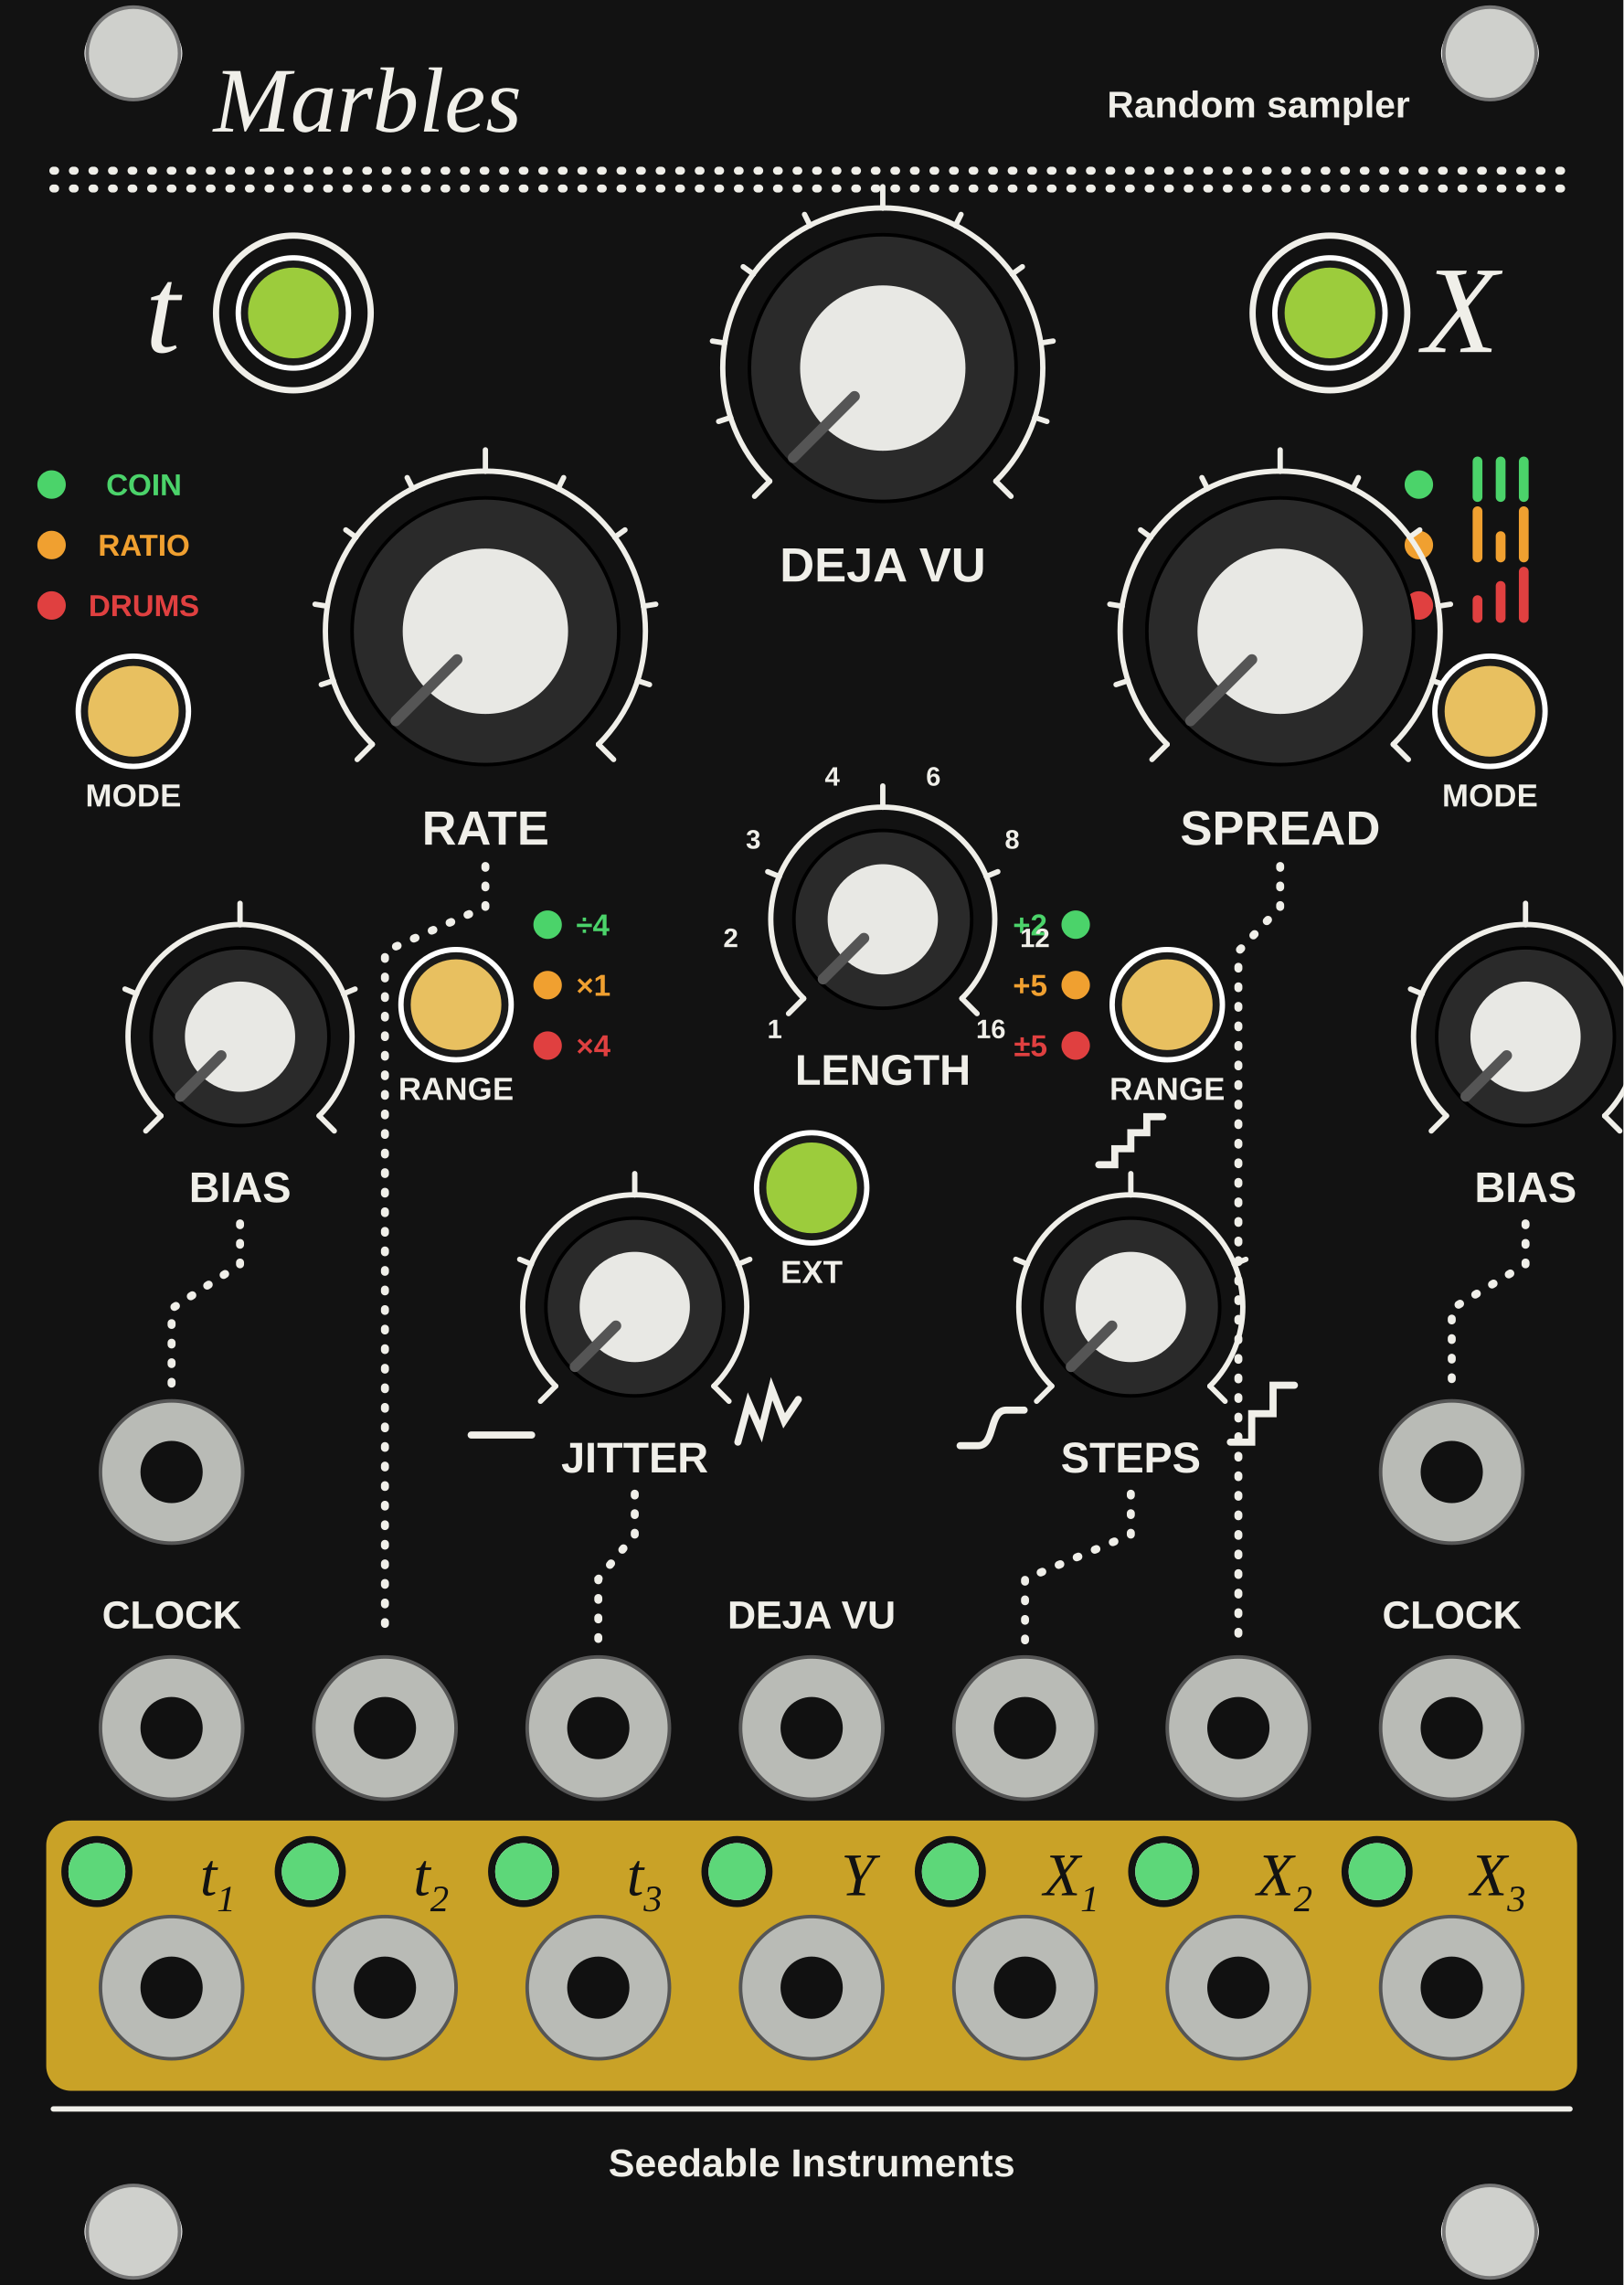
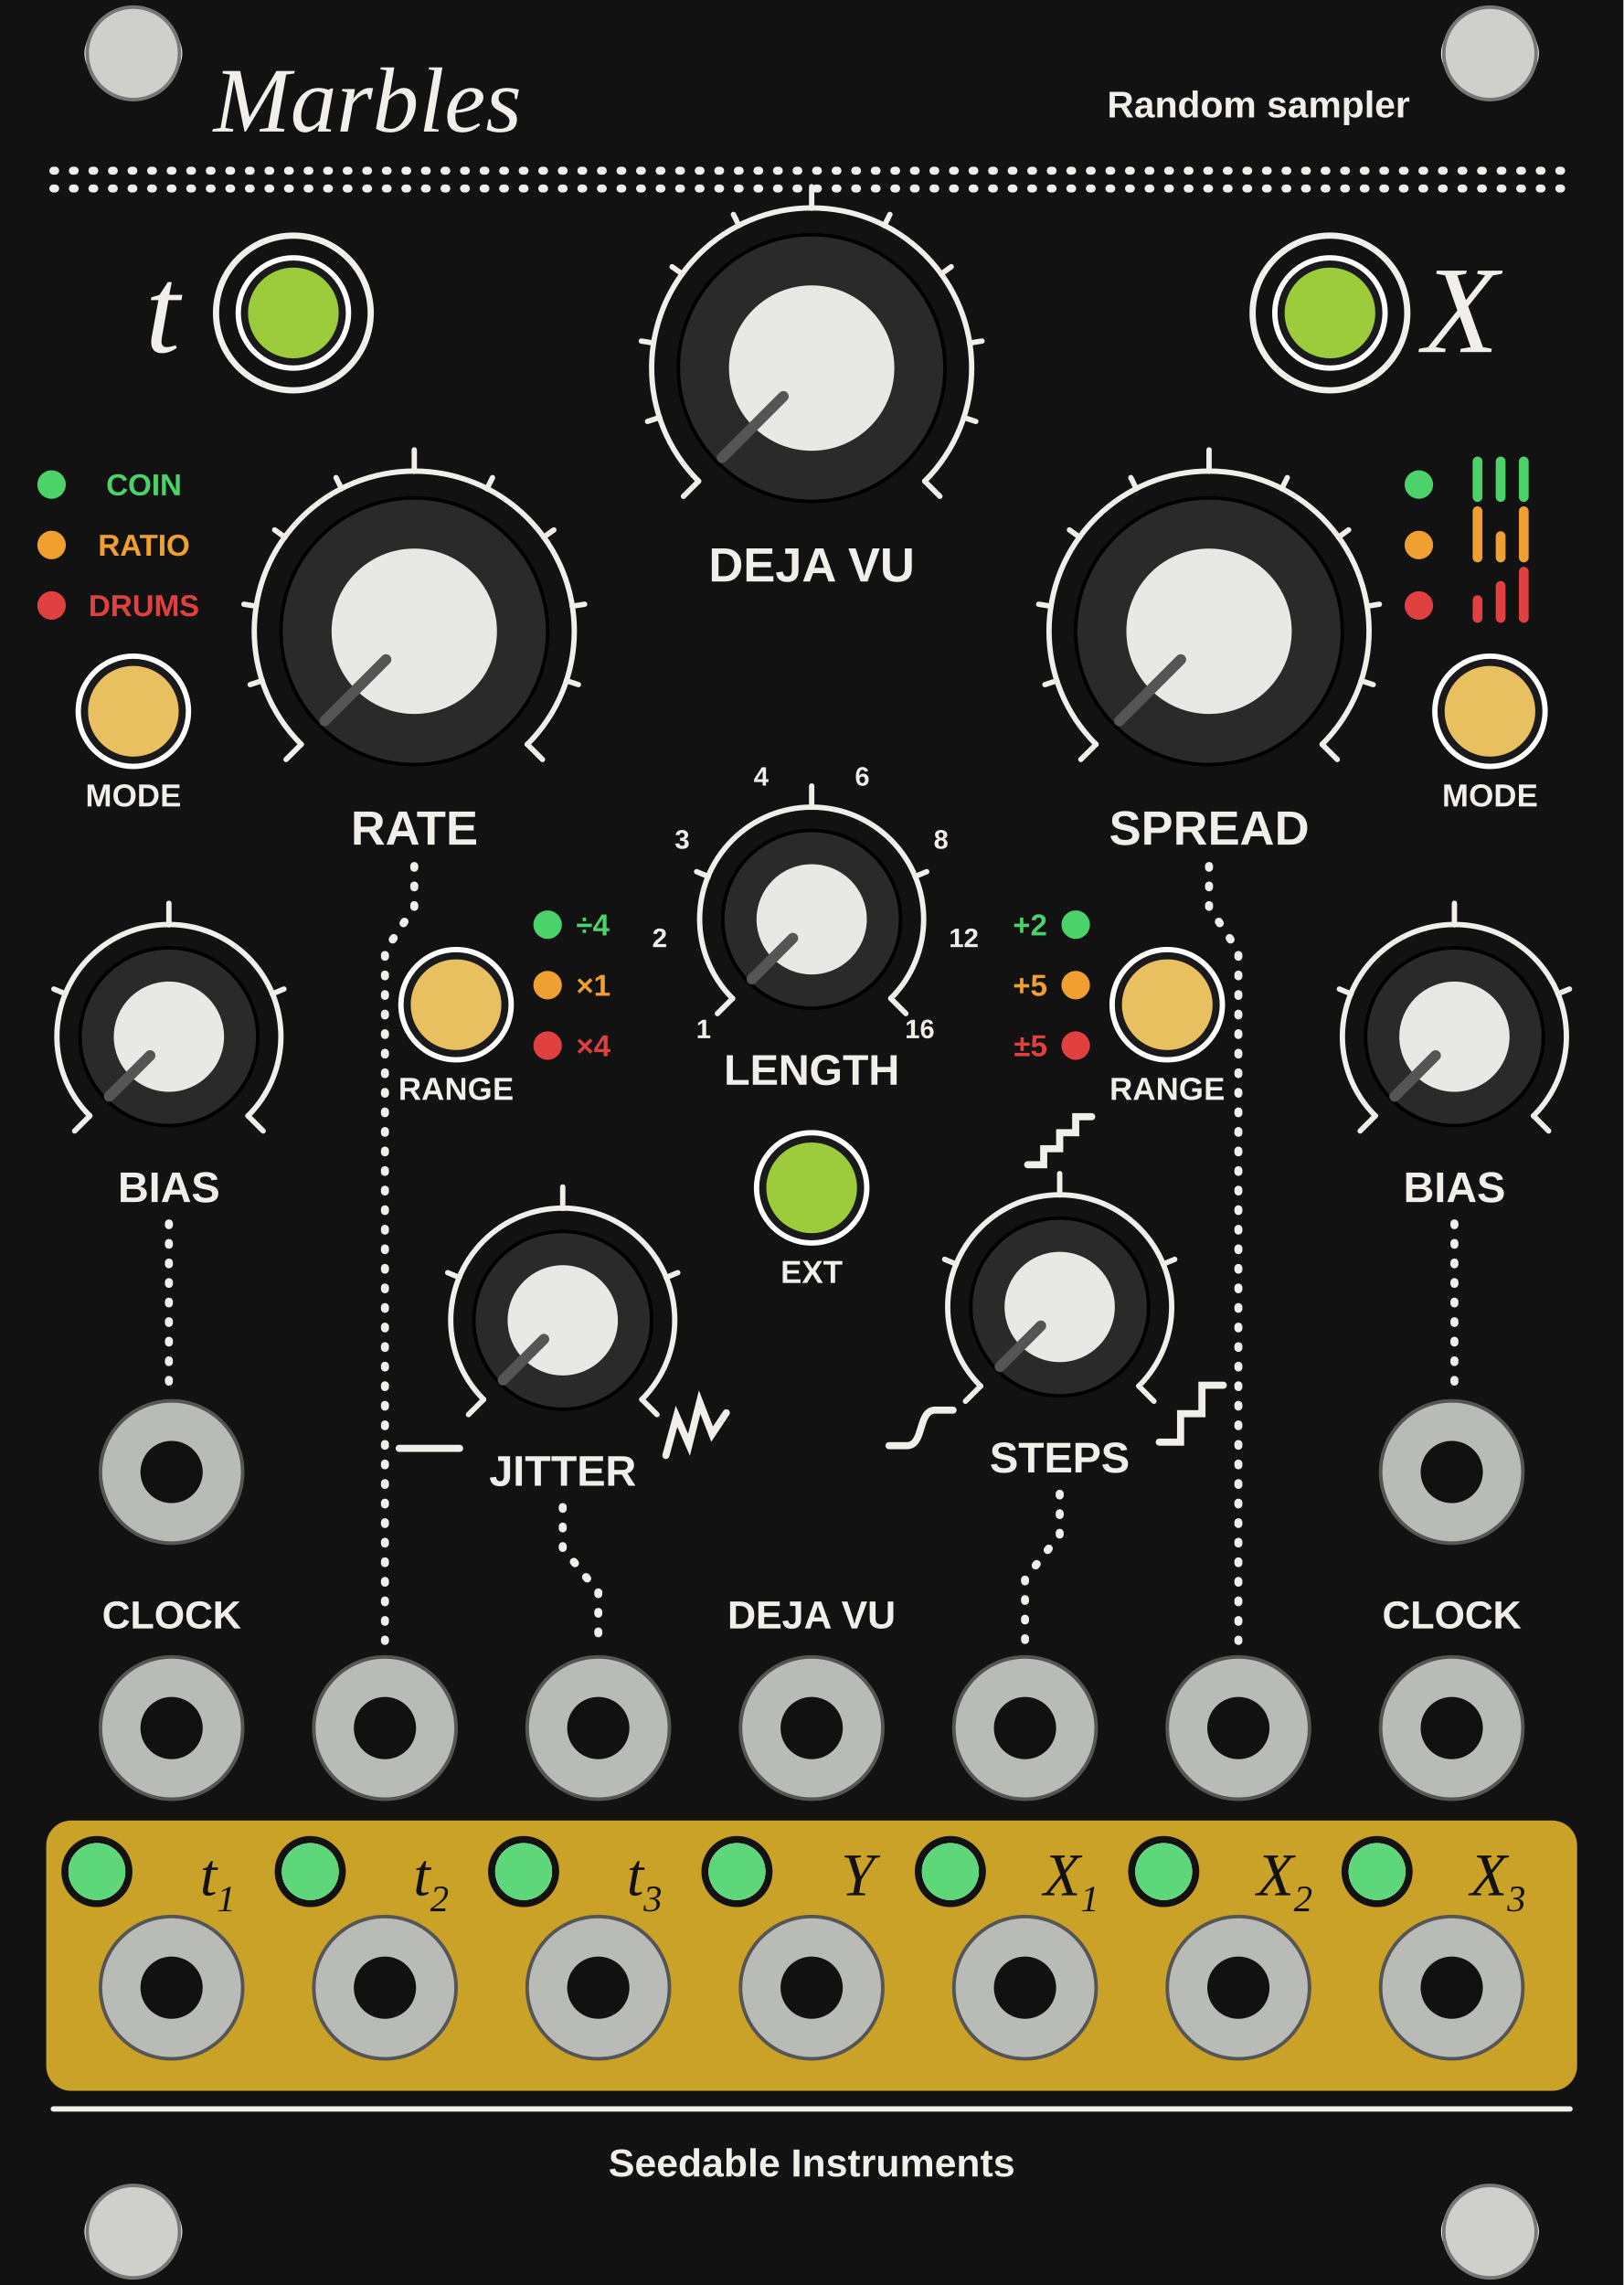
<svg xmlns="http://www.w3.org/2000/svg" width="91.3mm" height="128.5mm" viewBox="0 0 91.3 128.5">
  <style>text{font-family:Arial, Helvetica, sans-serif;font-weight:bold;fill:#f0efe9} .serif{font-family:Georgia, Times New Roman, serif;font-style:italic;font-weight:normal} .silk{stroke:#f0efe9;fill:none;stroke-linecap:round} .dots{stroke-dasharray:0.1 1.0;stroke-width:0.45} .copper{fill:#c9a227} .cu-text{fill:#121212} .hole{fill:#ffffff;stroke:none}</style>
  <rect x="0" y="0" width="91.3" height="128.5" fill="#121212" />
  <g id="silk">
    <text x="12.00" y="7.40" font-size="5.2" text-anchor="start" class="serif">Marbles</text>
    <text x="79.30" y="6.60" font-size="2.1" text-anchor="end">Random sampler</text>
    <line x1="3" y1="9.6" x2="88.3" y2="9.6" class="silk dots" />
    <line x1="3" y1="10.6" x2="88.3" y2="10.6" class="silk dots" />
    <text x="45.65" y="122.40" font-size="2.2" text-anchor="middle">Seedable Instruments</text>
    <line x1="3" y1="118.6" x2="88.3" y2="118.6" class="silk" stroke-width="0.3" />
    <text x="9.15" y="19.80" font-size="7.0" text-anchor="middle" class="serif">t</text>
    <text x="82.15" y="19.80" font-size="7.0" text-anchor="middle" class="serif">X</text>
    <circle cx="16.50" cy="17.60" r="4.35" class="silk" stroke-width="0.35" />
    <circle cx="74.80" cy="17.60" r="4.35" class="silk" stroke-width="0.35" />
    <circle cx="2.90" cy="27.25" r="0.8" fill="#4bd36a" />
    <text x="8.10" y="27.85" font-size="1.7" text-anchor="middle" style="fill:#4bd36a">COIN</text>
    <circle cx="2.90" cy="30.65" r="0.8" fill="#f0a030" />
    <text x="8.10" y="31.25" font-size="1.7" text-anchor="middle" style="fill:#f0a030">RATIO</text>
    <circle cx="2.90" cy="34.05" r="0.8" fill="#e04040" />
    <text x="8.10" y="34.65" font-size="1.7" text-anchor="middle" style="fill:#e04040">DRUMS</text>
    <circle cx="30.80" cy="52.00" r="0.8" fill="#4bd36a" />
    <text x="32.40" y="52.60" font-size="1.7" text-anchor="start" style="fill:#4bd36a">÷4</text>
    <circle cx="30.80" cy="55.40" r="0.8" fill="#f0a030" />
    <text x="32.40" y="56.00" font-size="1.7" text-anchor="start" style="fill:#f0a030">×1</text>
    <circle cx="30.80" cy="58.80" r="0.8" fill="#e04040" />
    <text x="32.40" y="59.40" font-size="1.7" text-anchor="start" style="fill:#e04040">×4</text>
    <circle cx="60.50" cy="52.00" r="0.8" fill="#4bd36a" />
    <text x="58.90" y="52.60" font-size="1.7" text-anchor="end" style="fill:#4bd36a">+2</text>
    <circle cx="60.50" cy="55.40" r="0.8" fill="#f0a030" />
    <text x="58.90" y="56.00" font-size="1.7" text-anchor="end" style="fill:#f0a030">+5</text>
    <circle cx="60.50" cy="58.80" r="0.8" fill="#e04040" />
    <text x="58.90" y="59.40" font-size="1.7" text-anchor="end" style="fill:#e04040">±5</text>
    <circle cx="79.80" cy="27.25" r="0.8" fill="#4bd36a" />
    <line x1="83.10" y1="27.95" x2="83.10" y2="25.95" stroke="#4bd36a" stroke-width="0.55" stroke-linecap="round" />
    <line x1="84.40" y1="27.95" x2="84.40" y2="25.95" stroke="#4bd36a" stroke-width="0.55" stroke-linecap="round" />
    <line x1="85.70" y1="27.95" x2="85.70" y2="25.95" stroke="#4bd36a" stroke-width="0.55" stroke-linecap="round" />
    <circle cx="79.80" cy="30.65" r="0.8" fill="#f0a030" />
    <line x1="83.10" y1="31.35" x2="83.10" y2="28.75" stroke="#f0a030" stroke-width="0.55" stroke-linecap="round" />
    <line x1="84.40" y1="31.35" x2="84.40" y2="30.15" stroke="#f0a030" stroke-width="0.55" stroke-linecap="round" />
    <line x1="85.70" y1="31.35" x2="85.70" y2="28.75" stroke="#f0a030" stroke-width="0.55" stroke-linecap="round" />
    <circle cx="79.80" cy="34.05" r="0.8" fill="#e04040" />
    <line x1="83.10" y1="34.75" x2="83.10" y2="33.75" stroke="#e04040" stroke-width="0.55" stroke-linecap="round" />
    <line x1="84.40" y1="34.75" x2="84.40" y2="32.95" stroke="#e04040" stroke-width="0.55" stroke-linecap="round" />
    <line x1="85.70" y1="34.75" x2="85.70" y2="32.15" stroke="#e04040" stroke-width="0.55" stroke-linecap="round" />
-     <text x="43.57" y="58.38" font-size="1.5" text-anchor="middle">1</text>
-     <text x="41.10" y="53.26" font-size="1.5" text-anchor="middle">2</text>
-     <text x="42.37" y="47.72" font-size="1.5" text-anchor="middle">3</text>
-     <text x="46.81" y="44.18" font-size="1.5" text-anchor="middle">4</text>
-     <text x="52.49" y="44.18" font-size="1.5" text-anchor="middle">6</text>
-     <text x="56.93" y="47.72" font-size="1.5" text-anchor="middle">8</text>
-     <text x="58.20" y="53.26" font-size="1.5" text-anchor="middle">12</text>
-     <text x="55.73" y="58.38" font-size="1.5" text-anchor="middle">16</text>
-     <path d="M 54.00 81.30 h 1.0 c 1.0 0 0.6 -2.0 1.6 -2.0 h 1.0" class="silk" stroke-width="0.4" />
-     <path d="M 61.80 65.50 h 0.9 v -0.9 h 0.9 v -0.9 h 0.9 v -0.9 h 0.9" class="silk" stroke-width="0.4" />
-     <path d="M 69.20 81.10 h 1.2 v -1.6 h 1.2 v -1.6 h 1.2" class="silk" stroke-width="0.4" />
-     <path d="M 26.50 80.70 h 3.4" class="silk" stroke-width="0.4" />
-     <path d="M 41.50 81.10 l 0.6 -2.2 l 0.7 1.6 l 0.6 -2.4 l 0.7 1.8 l 0.8 -1.2" class="silk" stroke-width="0.4" />
-     <path d="M 20.94 41.86 A 9.0 9.0 0 1 1 33.66 41.86" class="silk" stroke-width="0.3" />
-     <line x1="20.94" y1="41.86" x2="20.09" y2="42.71" class="silk" stroke-width="0.3" />
-     <line x1="18.74" y1="38.28" x2="18.07" y2="38.50" class="silk" stroke-width="0.3" />
-     <line x1="18.41" y1="34.09" x2="17.72" y2="33.98" class="silk" stroke-width="0.3" />
-     <line x1="20.02" y1="30.21" x2="19.45" y2="29.80" class="silk" stroke-width="0.3" />
-     <line x1="23.21" y1="27.48" x2="22.90" y2="26.86" class="silk" stroke-width="0.3" />
-     <line x1="27.30" y1="26.50" x2="27.30" y2="25.30" class="silk" stroke-width="0.3" />
-     <line x1="31.39" y1="27.48" x2="31.70" y2="26.86" class="silk" stroke-width="0.3" />
-     <line x1="34.58" y1="30.21" x2="35.15" y2="29.80" class="silk" stroke-width="0.3" />
-     <line x1="36.19" y1="34.09" x2="36.88" y2="33.98" class="silk" stroke-width="0.3" />
-     <line x1="35.86" y1="38.28" x2="36.53" y2="38.50" class="silk" stroke-width="0.3" />
-     <line x1="33.66" y1="41.86" x2="34.51" y2="42.71" class="silk" stroke-width="0.3" />
-     <text x="27.30" y="47.50" font-size="2.7" text-anchor="middle">RATE</text>
-     <path d="M 65.64 41.86 A 9.0 9.0 0 1 1 78.36 41.86" class="silk" stroke-width="0.3" />
-     <line x1="65.64" y1="41.86" x2="64.79" y2="42.71" class="silk" stroke-width="0.3" />
-     <line x1="63.44" y1="38.28" x2="62.77" y2="38.50" class="silk" stroke-width="0.3" />
-     <line x1="63.11" y1="34.09" x2="62.42" y2="33.98" class="silk" stroke-width="0.3" />
-     <line x1="64.72" y1="30.21" x2="64.15" y2="29.80" class="silk" stroke-width="0.3" />
-     <line x1="67.91" y1="27.48" x2="67.60" y2="26.86" class="silk" stroke-width="0.3" />
-     <line x1="72.00" y1="26.50" x2="72.00" y2="25.30" class="silk" stroke-width="0.3" />
-     <line x1="76.09" y1="27.48" x2="76.40" y2="26.86" class="silk" stroke-width="0.3" />
-     <line x1="79.28" y1="30.21" x2="79.85" y2="29.80" class="silk" stroke-width="0.3" />
-     <line x1="80.89" y1="34.09" x2="81.58" y2="33.98" class="silk" stroke-width="0.3" />
-     <line x1="80.56" y1="38.28" x2="81.23" y2="38.50" class="silk" stroke-width="0.3" />
-     <line x1="78.36" y1="41.86" x2="79.21" y2="42.71" class="silk" stroke-width="0.3" />
-     <text x="72.00" y="47.50" font-size="2.7" text-anchor="middle">SPREAD</text>
-     <path d="M 43.29 27.06 A 9.0 9.0 0 1 1 56.01 27.06" class="silk" stroke-width="0.3" />
-     <line x1="43.29" y1="27.06" x2="42.44" y2="27.91" class="silk" stroke-width="0.3" />
-     <line x1="41.09" y1="23.48" x2="40.42" y2="23.70" class="silk" stroke-width="0.3" />
-     <line x1="40.76" y1="19.29" x2="40.07" y2="19.18" class="silk" stroke-width="0.3" />
-     <line x1="42.37" y1="15.41" x2="41.80" y2="15.00" class="silk" stroke-width="0.3" />
-     <line x1="45.56" y1="12.68" x2="45.25" y2="12.06" class="silk" stroke-width="0.3" />
-     <line x1="49.65" y1="11.70" x2="49.65" y2="10.50" class="silk" stroke-width="0.3" />
-     <line x1="53.74" y1="12.68" x2="54.05" y2="12.06" class="silk" stroke-width="0.3" />
-     <line x1="56.93" y1="15.41" x2="57.50" y2="15.00" class="silk" stroke-width="0.3" />
-     <line x1="58.54" y1="19.29" x2="59.23" y2="19.18" class="silk" stroke-width="0.3" />
-     <line x1="58.21" y1="23.48" x2="58.88" y2="23.70" class="silk" stroke-width="0.3" />
-     <line x1="56.01" y1="27.06" x2="56.86" y2="27.91" class="silk" stroke-width="0.3" />
-     <text x="49.65" y="32.70" font-size="2.7" text-anchor="middle">DEJA VU</text>
-     <path d="M 9.05 62.75 A 6.3 6.3 0 1 1 17.95 62.75" class="silk" stroke-width="0.3" />
-     <line x1="9.05" y1="62.75" x2="8.20" y2="63.60" class="silk" stroke-width="0.3" />
-     <line x1="7.68" y1="55.89" x2="7.03" y2="55.62" class="silk" stroke-width="0.3" />
-     <line x1="13.50" y1="52.00" x2="13.50" y2="50.80" class="silk" stroke-width="0.3" />
-     <line x1="19.32" y1="55.89" x2="19.97" y2="55.62" class="silk" stroke-width="0.3" />
-     <line x1="17.95" y1="62.75" x2="18.80" y2="63.60" class="silk" stroke-width="0.3" />
-     <text x="13.50" y="67.60" font-size="2.4" text-anchor="middle">BIAS</text>
-     <path d="M 81.35 62.75 A 6.3 6.3 0 1 1 90.25 62.75" class="silk" stroke-width="0.3" />
-     <line x1="81.35" y1="62.75" x2="80.50" y2="63.60" class="silk" stroke-width="0.3" />
-     <line x1="79.98" y1="55.89" x2="79.33" y2="55.62" class="silk" stroke-width="0.3" />
-     <line x1="85.80" y1="52.00" x2="85.80" y2="50.80" class="silk" stroke-width="0.3" />
-     <line x1="91.62" y1="55.89" x2="92.27" y2="55.62" class="silk" stroke-width="0.3" />
-     <line x1="90.25" y1="62.75" x2="91.10" y2="63.60" class="silk" stroke-width="0.3" />
-     <text x="85.80" y="67.60" font-size="2.4" text-anchor="middle">BIAS</text>
-     <path d="M 45.20 56.15 A 6.3 6.3 0 1 1 54.10 56.15" class="silk" stroke-width="0.3" />
-     <line x1="45.20" y1="56.15" x2="44.35" y2="57.00" class="silk" stroke-width="0.3" />
-     <line x1="43.83" y1="49.29" x2="43.18" y2="49.02" class="silk" stroke-width="0.3" />
-     <line x1="49.65" y1="45.40" x2="49.65" y2="44.20" class="silk" stroke-width="0.3" />
-     <line x1="55.47" y1="49.29" x2="56.12" y2="49.02" class="silk" stroke-width="0.3" />
-     <line x1="54.10" y1="56.15" x2="54.95" y2="57.00" class="silk" stroke-width="0.3" />
-     <text x="49.65" y="61.00" font-size="2.4" text-anchor="middle">LENGTH</text>
-     <path d="M 31.25 77.95 A 6.3 6.3 0 1 1 40.15 77.95" class="silk" stroke-width="0.3" />
-     <line x1="31.25" y1="77.95" x2="30.40" y2="78.80" class="silk" stroke-width="0.3" />
-     <line x1="29.88" y1="71.09" x2="29.23" y2="70.82" class="silk" stroke-width="0.3" />
-     <line x1="35.70" y1="67.20" x2="35.70" y2="66.00" class="silk" stroke-width="0.3" />
-     <line x1="41.52" y1="71.09" x2="42.17" y2="70.82" class="silk" stroke-width="0.3" />
-     <line x1="40.15" y1="77.95" x2="41.00" y2="78.80" class="silk" stroke-width="0.3" />
-     <text x="35.70" y="82.80" font-size="2.4" text-anchor="middle">JITTER</text>
-     <path d="M 59.15 77.95 A 6.3 6.3 0 1 1 68.05 77.95" class="silk" stroke-width="0.3" />
-     <line x1="59.15" y1="77.95" x2="58.30" y2="78.80" class="silk" stroke-width="0.3" />
-     <line x1="57.78" y1="71.09" x2="57.13" y2="70.82" class="silk" stroke-width="0.3" />
-     <line x1="63.60" y1="67.20" x2="63.60" y2="66.00" class="silk" stroke-width="0.3" />
-     <line x1="69.42" y1="71.09" x2="70.07" y2="70.82" class="silk" stroke-width="0.3" />
-     <line x1="68.05" y1="77.95" x2="68.90" y2="78.80" class="silk" stroke-width="0.3" />
-     <text x="63.60" y="82.80" font-size="2.4" text-anchor="middle">STEPS</text>
-     <polyline points="27.30,48.70 27.30,51.00 21.65,53.50 21.65,92.28" class="silk dots" />
-     <polyline points="35.70,84.00 35.70,86.30 33.65,88.80 33.65,92.28" class="silk dots" />
-     <polyline points="63.60,84.00 63.60,86.30 57.65,88.80 57.65,92.28" class="silk dots" />
-     <polyline points="72.00,48.70 72.00,51.00 69.65,53.50 69.65,92.28" class="silk dots" />
-     <polyline points="13.50,68.80 13.50,71.10 9.65,73.60 9.65,77.88" class="silk dots" />
-     <polyline points="85.80,68.80 85.80,71.10 81.65,73.60 81.65,77.88" class="silk dots" />
+     <text x="39.57" y="58.38" font-size="1.5" text-anchor="middle">1</text>
+     <text x="37.10" y="53.26" font-size="1.5" text-anchor="middle">2</text>
+     <text x="38.37" y="47.72" font-size="1.5" text-anchor="middle">3</text>
+     <text x="42.81" y="44.18" font-size="1.5" text-anchor="middle">4</text>
+     <text x="48.49" y="44.18" font-size="1.5" text-anchor="middle">6</text>
+     <text x="52.93" y="47.72" font-size="1.5" text-anchor="middle">8</text>
+     <text x="54.20" y="53.26" font-size="1.5" text-anchor="middle">12</text>
+     <text x="51.73" y="58.38" font-size="1.5" text-anchor="middle">16</text>
+     <path d="M 50.00 81.30 h 1.0 c 1.0 0 0.6 -2.0 1.6 -2.0 h 1.0" class="silk" stroke-width="0.4" />
+     <path d="M 57.80 65.50 h 0.9 v -0.9 h 0.9 v -0.9 h 0.9 v -0.9 h 0.9" class="silk" stroke-width="0.4" />
+     <path d="M 65.20 81.10 h 1.2 v -1.6 h 1.2 v -1.6 h 1.2" class="silk" stroke-width="0.4" />
+     <path d="M 22.45 81.45 h 3.4" class="silk" stroke-width="0.4" />
+     <path d="M 37.45 81.85 l 0.6 -2.2 l 0.7 1.6 l 0.6 -2.4 l 0.7 1.8 l 0.8 -1.2" class="silk" stroke-width="0.4" />
+     <path d="M 16.94 41.86 A 9.0 9.0 0 1 1 29.66 41.86" class="silk" stroke-width="0.3" />
+     <line x1="16.94" y1="41.86" x2="16.09" y2="42.71" class="silk" stroke-width="0.3" />
+     <line x1="14.74" y1="38.28" x2="14.07" y2="38.50" class="silk" stroke-width="0.3" />
+     <line x1="14.41" y1="34.09" x2="13.72" y2="33.98" class="silk" stroke-width="0.3" />
+     <line x1="16.02" y1="30.21" x2="15.45" y2="29.80" class="silk" stroke-width="0.3" />
+     <line x1="19.21" y1="27.48" x2="18.90" y2="26.86" class="silk" stroke-width="0.3" />
+     <line x1="23.30" y1="26.50" x2="23.30" y2="25.30" class="silk" stroke-width="0.3" />
+     <line x1="27.39" y1="27.48" x2="27.70" y2="26.86" class="silk" stroke-width="0.3" />
+     <line x1="30.58" y1="30.21" x2="31.15" y2="29.80" class="silk" stroke-width="0.3" />
+     <line x1="32.19" y1="34.09" x2="32.88" y2="33.98" class="silk" stroke-width="0.3" />
+     <line x1="31.86" y1="38.28" x2="32.53" y2="38.50" class="silk" stroke-width="0.3" />
+     <line x1="29.66" y1="41.86" x2="30.51" y2="42.71" class="silk" stroke-width="0.3" />
+     <text x="23.30" y="47.50" font-size="2.7" text-anchor="middle">RATE</text>
+     <path d="M 61.64 41.86 A 9.0 9.0 0 1 1 74.36 41.86" class="silk" stroke-width="0.3" />
+     <line x1="61.64" y1="41.86" x2="60.79" y2="42.71" class="silk" stroke-width="0.3" />
+     <line x1="59.44" y1="38.28" x2="58.77" y2="38.50" class="silk" stroke-width="0.3" />
+     <line x1="59.11" y1="34.09" x2="58.42" y2="33.98" class="silk" stroke-width="0.3" />
+     <line x1="60.72" y1="30.21" x2="60.15" y2="29.80" class="silk" stroke-width="0.3" />
+     <line x1="63.91" y1="27.48" x2="63.60" y2="26.86" class="silk" stroke-width="0.3" />
+     <line x1="68.00" y1="26.50" x2="68.00" y2="25.30" class="silk" stroke-width="0.3" />
+     <line x1="72.09" y1="27.48" x2="72.40" y2="26.86" class="silk" stroke-width="0.3" />
+     <line x1="75.28" y1="30.21" x2="75.85" y2="29.80" class="silk" stroke-width="0.3" />
+     <line x1="76.89" y1="34.09" x2="77.58" y2="33.98" class="silk" stroke-width="0.3" />
+     <line x1="76.56" y1="38.28" x2="77.23" y2="38.50" class="silk" stroke-width="0.3" />
+     <line x1="74.36" y1="41.86" x2="75.21" y2="42.71" class="silk" stroke-width="0.3" />
+     <text x="68.00" y="47.50" font-size="2.7" text-anchor="middle">SPREAD</text>
+     <path d="M 39.29 27.06 A 9.0 9.0 0 1 1 52.01 27.06" class="silk" stroke-width="0.3" />
+     <line x1="39.29" y1="27.06" x2="38.44" y2="27.91" class="silk" stroke-width="0.3" />
+     <line x1="37.09" y1="23.48" x2="36.42" y2="23.70" class="silk" stroke-width="0.3" />
+     <line x1="36.76" y1="19.29" x2="36.07" y2="19.18" class="silk" stroke-width="0.3" />
+     <line x1="38.37" y1="15.41" x2="37.80" y2="15.00" class="silk" stroke-width="0.3" />
+     <line x1="41.56" y1="12.68" x2="41.25" y2="12.06" class="silk" stroke-width="0.3" />
+     <line x1="45.65" y1="11.70" x2="45.65" y2="10.50" class="silk" stroke-width="0.3" />
+     <line x1="49.74" y1="12.68" x2="50.05" y2="12.06" class="silk" stroke-width="0.3" />
+     <line x1="52.93" y1="15.41" x2="53.50" y2="15.00" class="silk" stroke-width="0.3" />
+     <line x1="54.54" y1="19.29" x2="55.23" y2="19.18" class="silk" stroke-width="0.3" />
+     <line x1="54.21" y1="23.48" x2="54.88" y2="23.70" class="silk" stroke-width="0.3" />
+     <line x1="52.01" y1="27.06" x2="52.86" y2="27.91" class="silk" stroke-width="0.3" />
+     <text x="45.65" y="32.70" font-size="2.7" text-anchor="middle">DEJA VU</text>
+     <path d="M 5.05 62.75 A 6.3 6.3 0 1 1 13.95 62.75" class="silk" stroke-width="0.3" />
+     <line x1="5.05" y1="62.75" x2="4.20" y2="63.60" class="silk" stroke-width="0.3" />
+     <line x1="3.68" y1="55.89" x2="3.03" y2="55.62" class="silk" stroke-width="0.3" />
+     <line x1="9.50" y1="52.00" x2="9.50" y2="50.80" class="silk" stroke-width="0.3" />
+     <line x1="15.32" y1="55.89" x2="15.97" y2="55.62" class="silk" stroke-width="0.3" />
+     <line x1="13.95" y1="62.75" x2="14.80" y2="63.60" class="silk" stroke-width="0.3" />
+     <text x="9.50" y="67.60" font-size="2.4" text-anchor="middle">BIAS</text>
+     <path d="M 77.35 62.75 A 6.3 6.3 0 1 1 86.25 62.75" class="silk" stroke-width="0.3" />
+     <line x1="77.35" y1="62.75" x2="76.50" y2="63.60" class="silk" stroke-width="0.3" />
+     <line x1="75.98" y1="55.89" x2="75.33" y2="55.62" class="silk" stroke-width="0.3" />
+     <line x1="81.80" y1="52.00" x2="81.80" y2="50.80" class="silk" stroke-width="0.3" />
+     <line x1="87.62" y1="55.89" x2="88.27" y2="55.62" class="silk" stroke-width="0.3" />
+     <line x1="86.25" y1="62.75" x2="87.10" y2="63.60" class="silk" stroke-width="0.3" />
+     <text x="81.80" y="67.60" font-size="2.4" text-anchor="middle">BIAS</text>
+     <path d="M 41.20 56.15 A 6.3 6.3 0 1 1 50.10 56.15" class="silk" stroke-width="0.3" />
+     <line x1="41.20" y1="56.15" x2="40.35" y2="57.00" class="silk" stroke-width="0.3" />
+     <line x1="39.83" y1="49.29" x2="39.18" y2="49.02" class="silk" stroke-width="0.3" />
+     <line x1="45.65" y1="45.40" x2="45.65" y2="44.20" class="silk" stroke-width="0.3" />
+     <line x1="51.47" y1="49.29" x2="52.12" y2="49.02" class="silk" stroke-width="0.3" />
+     <line x1="50.10" y1="56.15" x2="50.95" y2="57.00" class="silk" stroke-width="0.3" />
+     <text x="45.65" y="61.00" font-size="2.4" text-anchor="middle">LENGTH</text>
+     <path d="M 27.20 78.70 A 6.3 6.3 0 1 1 36.10 78.70" class="silk" stroke-width="0.3" />
+     <line x1="27.20" y1="78.70" x2="26.35" y2="79.55" class="silk" stroke-width="0.3" />
+     <line x1="25.83" y1="71.84" x2="25.18" y2="71.57" class="silk" stroke-width="0.3" />
+     <line x1="31.65" y1="67.95" x2="31.65" y2="66.75" class="silk" stroke-width="0.3" />
+     <line x1="37.47" y1="71.84" x2="38.12" y2="71.57" class="silk" stroke-width="0.3" />
+     <line x1="36.10" y1="78.70" x2="36.95" y2="79.55" class="silk" stroke-width="0.3" />
+     <text x="31.65" y="83.55" font-size="2.4" text-anchor="middle">JITTER</text>
+     <path d="M 55.15 77.95 A 6.3 6.3 0 1 1 64.05 77.95" class="silk" stroke-width="0.3" />
+     <line x1="55.15" y1="77.95" x2="54.30" y2="78.80" class="silk" stroke-width="0.3" />
+     <line x1="53.78" y1="71.09" x2="53.13" y2="70.82" class="silk" stroke-width="0.3" />
+     <line x1="59.60" y1="67.20" x2="59.60" y2="66.00" class="silk" stroke-width="0.3" />
+     <line x1="65.42" y1="71.09" x2="66.07" y2="70.82" class="silk" stroke-width="0.3" />
+     <line x1="64.05" y1="77.95" x2="64.90" y2="78.80" class="silk" stroke-width="0.3" />
+     <text x="59.60" y="82.80" font-size="2.4" text-anchor="middle">STEPS</text>
+     <polyline points="23.30,48.70 23.30,51.00 21.65,53.50 21.65,92.28" class="silk dots" />
+     <polyline points="31.65,84.75 31.65,87.05 33.65,89.55 33.65,92.28" class="silk dots" />
+     <polyline points="59.60,84.00 59.60,86.30 57.65,88.80 57.65,92.28" class="silk dots" />
+     <polyline points="68.00,48.70 68.00,51.00 69.65,53.50 69.65,92.28" class="silk dots" />
+     <polyline points="9.50,68.80 9.50,77.88" class="silk dots" />
+     <polyline points="81.80,68.80 81.80,77.88" class="silk dots" />
    <text x="7.50" y="45.35" font-size="1.8" text-anchor="middle">MODE</text>
    <text x="83.80" y="45.35" font-size="1.8" text-anchor="middle">MODE</text>
    <text x="25.65" y="61.85" font-size="1.8" text-anchor="middle">RANGE</text>
    <text x="65.65" y="61.85" font-size="1.8" text-anchor="middle">RANGE</text>
    <text x="45.65" y="72.15" font-size="1.8" text-anchor="middle">EXT</text>
    <text x="9.65" y="91.58" font-size="2.2" text-anchor="middle">CLOCK</text>
    <text x="81.65" y="91.58" font-size="2.2" text-anchor="middle">CLOCK</text>
    <text x="45.65" y="91.58" font-size="2.2" text-anchor="middle">DEJA VU</text>
  </g>
  <g id="copper">
    <rect x="2.6" y="102.38" width="86.10" height="15.2" rx="1.4" class="copper" />
    <circle cx="9.65" cy="111.78" r="3.65" class="cu-text" />
    <circle cx="21.65" cy="111.78" r="3.65" class="cu-text" />
    <circle cx="33.65" cy="111.78" r="3.65" class="cu-text" />
    <circle cx="45.65" cy="111.78" r="3.65" class="cu-text" />
    <circle cx="57.65" cy="111.78" r="3.65" class="cu-text" />
    <circle cx="69.65" cy="111.78" r="3.65" class="cu-text" />
    <circle cx="81.65" cy="111.78" r="3.65" class="cu-text" />
    <circle cx="5.45" cy="105.25" r="2.00" class="cu-text" />
    <circle cx="17.45" cy="105.25" r="2.00" class="cu-text" />
    <circle cx="29.45" cy="105.25" r="2.00" class="cu-text" />
    <circle cx="41.45" cy="105.25" r="2.00" class="cu-text" />
    <circle cx="53.45" cy="105.25" r="2.00" class="cu-text" />
    <circle cx="65.45" cy="105.25" r="2.00" class="cu-text" />
    <circle cx="77.45" cy="105.25" r="2.00" class="cu-text" />
    <text x="12.25" y="106.58" font-size="3.4" text-anchor="middle" class="serif cu-text">t<tspan font-size="2.1" dy="0.9">1</tspan>
    </text>
    <text x="24.25" y="106.58" font-size="3.4" text-anchor="middle" class="serif cu-text">t<tspan font-size="2.1" dy="0.9">2</tspan>
    </text>
    <text x="36.25" y="106.58" font-size="3.4" text-anchor="middle" class="serif cu-text">t<tspan font-size="2.1" dy="0.9">3</tspan>
    </text>
    <text x="48.25" y="106.58" font-size="3.4" text-anchor="middle" class="serif cu-text">Y</text>
    <text x="60.25" y="106.58" font-size="3.4" text-anchor="middle" class="serif cu-text">X<tspan font-size="2.1" dy="0.9">1</tspan>
    </text>
    <text x="72.25" y="106.58" font-size="3.4" text-anchor="middle" class="serif cu-text">X<tspan font-size="2.1" dy="0.9">2</tspan>
    </text>
    <text x="84.25" y="106.58" font-size="3.4" text-anchor="middle" class="serif cu-text">X<tspan font-size="2.1" dy="0.9">3</tspan>
    </text>
  </g>
  <g id="holes">
    <circle cx="9.65" cy="111.78" r="3.25" class="hole" />
    <circle cx="21.65" cy="111.78" r="3.25" class="hole" />
    <circle cx="33.65" cy="111.78" r="3.25" class="hole" />
    <circle cx="45.65" cy="111.78" r="3.25" class="hole" />
    <circle cx="57.65" cy="111.78" r="3.25" class="hole" />
    <circle cx="69.65" cy="111.78" r="3.25" class="hole" />
    <circle cx="81.65" cy="111.78" r="3.25" class="hole" />
    <circle cx="9.65" cy="97.18" r="3.25" class="hole" />
    <circle cx="21.65" cy="97.18" r="3.25" class="hole" />
    <circle cx="33.65" cy="97.18" r="3.25" class="hole" />
    <circle cx="45.65" cy="97.18" r="3.25" class="hole" />
    <circle cx="57.65" cy="97.18" r="3.25" class="hole" />
    <circle cx="69.65" cy="97.18" r="3.25" class="hole" />
    <circle cx="81.65" cy="97.18" r="3.25" class="hole" />
    <circle cx="9.65" cy="82.78" r="3.25" class="hole" />
    <circle cx="81.65" cy="82.78" r="3.25" class="hole" />
-     <circle cx="27.30" cy="35.50" r="3.75" class="hole" />
-     <circle cx="72.00" cy="35.50" r="3.75" class="hole" />
-     <circle cx="49.65" cy="20.70" r="3.75" class="hole" />
-     <circle cx="13.50" cy="58.30" r="3.75" class="hole" />
-     <circle cx="85.80" cy="58.30" r="3.75" class="hole" />
-     <circle cx="49.65" cy="51.70" r="3.75" class="hole" />
-     <circle cx="35.70" cy="73.50" r="3.75" class="hole" />
-     <circle cx="63.60" cy="73.50" r="3.75" class="hole" />
+     <circle cx="23.30" cy="35.50" r="3.75" class="hole" />
+     <circle cx="68.00" cy="35.50" r="3.75" class="hole" />
+     <circle cx="45.65" cy="20.70" r="3.75" class="hole" />
+     <circle cx="9.50" cy="58.30" r="3.75" class="hole" />
+     <circle cx="81.80" cy="58.30" r="3.75" class="hole" />
+     <circle cx="45.65" cy="51.70" r="3.75" class="hole" />
+     <circle cx="31.65" cy="74.25" r="3.75" class="hole" />
+     <circle cx="59.60" cy="73.50" r="3.75" class="hole" />
    <circle cx="16.50" cy="17.60" r="3.25" class="hole" />
    <circle cx="74.80" cy="17.60" r="3.25" class="hole" />
    <circle cx="7.50" cy="40.00" r="3.25" class="hole" />
    <circle cx="83.80" cy="40.00" r="3.25" class="hole" />
    <circle cx="25.65" cy="56.50" r="3.25" class="hole" />
    <circle cx="65.65" cy="56.50" r="3.25" class="hole" />
    <circle cx="45.65" cy="66.80" r="3.25" class="hole" />
    <circle cx="5.45" cy="105.25" r="1.60" class="hole" />
    <circle cx="17.45" cy="105.25" r="1.60" class="hole" />
    <circle cx="29.45" cy="105.25" r="1.60" class="hole" />
    <circle cx="41.45" cy="105.25" r="1.60" class="hole" />
    <circle cx="53.45" cy="105.25" r="1.60" class="hole" />
    <circle cx="65.45" cy="105.25" r="1.60" class="hole" />
    <circle cx="77.45" cy="105.25" r="1.60" class="hole" />
    <rect x="4.75" y="1.40" width="5.5" height="3.2" rx="1.6" class="hole" />
    <rect x="4.75" y="123.90" width="5.5" height="3.2" rx="1.6" class="hole" />
    <rect x="81.05" y="1.40" width="5.5" height="3.2" rx="1.6" class="hole" />
    <rect x="81.05" y="123.90" width="5.5" height="3.2" rx="1.6" class="hole" />
  </g>
  <g id="mockup">
    <circle cx="9.65" cy="111.78" r="4.0" fill="#b9bbb6" stroke="#555" stroke-width="0.2" />
    <circle cx="9.65" cy="111.78" r="1.75" fill="#111" />
    <circle cx="21.65" cy="111.78" r="4.0" fill="#b9bbb6" stroke="#555" stroke-width="0.2" />
    <circle cx="21.65" cy="111.78" r="1.75" fill="#111" />
    <circle cx="33.65" cy="111.78" r="4.0" fill="#b9bbb6" stroke="#555" stroke-width="0.2" />
    <circle cx="33.65" cy="111.78" r="1.75" fill="#111" />
    <circle cx="45.65" cy="111.78" r="4.0" fill="#b9bbb6" stroke="#555" stroke-width="0.2" />
    <circle cx="45.65" cy="111.78" r="1.75" fill="#111" />
    <circle cx="57.65" cy="111.78" r="4.0" fill="#b9bbb6" stroke="#555" stroke-width="0.2" />
    <circle cx="57.65" cy="111.78" r="1.75" fill="#111" />
    <circle cx="69.65" cy="111.78" r="4.0" fill="#b9bbb6" stroke="#555" stroke-width="0.2" />
    <circle cx="69.65" cy="111.78" r="1.75" fill="#111" />
    <circle cx="81.65" cy="111.78" r="4.0" fill="#b9bbb6" stroke="#555" stroke-width="0.2" />
    <circle cx="81.65" cy="111.78" r="1.75" fill="#111" />
    <circle cx="9.65" cy="97.18" r="4.0" fill="#b9bbb6" stroke="#555" stroke-width="0.2" />
    <circle cx="9.65" cy="97.18" r="1.75" fill="#111" />
    <circle cx="21.65" cy="97.18" r="4.0" fill="#b9bbb6" stroke="#555" stroke-width="0.2" />
    <circle cx="21.65" cy="97.18" r="1.75" fill="#111" />
    <circle cx="33.65" cy="97.18" r="4.0" fill="#b9bbb6" stroke="#555" stroke-width="0.2" />
    <circle cx="33.65" cy="97.18" r="1.75" fill="#111" />
    <circle cx="45.65" cy="97.18" r="4.0" fill="#b9bbb6" stroke="#555" stroke-width="0.2" />
    <circle cx="45.65" cy="97.18" r="1.75" fill="#111" />
    <circle cx="57.65" cy="97.18" r="4.0" fill="#b9bbb6" stroke="#555" stroke-width="0.2" />
    <circle cx="57.65" cy="97.18" r="1.75" fill="#111" />
    <circle cx="69.65" cy="97.18" r="4.0" fill="#b9bbb6" stroke="#555" stroke-width="0.2" />
    <circle cx="69.65" cy="97.18" r="1.75" fill="#111" />
    <circle cx="81.65" cy="97.18" r="4.0" fill="#b9bbb6" stroke="#555" stroke-width="0.2" />
    <circle cx="81.65" cy="97.18" r="1.75" fill="#111" />
    <circle cx="9.65" cy="82.78" r="4.0" fill="#b9bbb6" stroke="#555" stroke-width="0.2" />
    <circle cx="9.65" cy="82.78" r="1.75" fill="#111" />
    <circle cx="81.65" cy="82.78" r="4.0" fill="#b9bbb6" stroke="#555" stroke-width="0.2" />
    <circle cx="81.65" cy="82.78" r="1.75" fill="#111" />
-     <circle cx="27.30" cy="35.50" r="7.5" fill="#2a2a2a" stroke="#000" stroke-width="0.2" />
-     <circle cx="27.30" cy="35.50" r="4.65" fill="#e8e8e4" />
-     <line x1="25.71" y1="37.09" x2="22.26" y2="40.54" stroke="#555" stroke-width="0.6" stroke-linecap="round" />
-     <circle cx="72.00" cy="35.50" r="7.5" fill="#2a2a2a" stroke="#000" stroke-width="0.2" />
-     <circle cx="72.00" cy="35.50" r="4.65" fill="#e8e8e4" />
-     <line x1="70.41" y1="37.09" x2="66.96" y2="40.54" stroke="#555" stroke-width="0.6" stroke-linecap="round" />
-     <circle cx="49.65" cy="20.70" r="7.5" fill="#2a2a2a" stroke="#000" stroke-width="0.2" />
-     <circle cx="49.65" cy="20.70" r="4.65" fill="#e8e8e4" />
-     <line x1="48.06" y1="22.29" x2="44.61" y2="25.74" stroke="#555" stroke-width="0.6" stroke-linecap="round" />
-     <circle cx="13.50" cy="58.30" r="5.0" fill="#2a2a2a" stroke="#000" stroke-width="0.2" />
-     <circle cx="13.50" cy="58.30" r="3.10" fill="#e8e8e4" />
-     <line x1="12.44" y1="59.36" x2="10.14" y2="61.66" stroke="#555" stroke-width="0.6" stroke-linecap="round" />
-     <circle cx="85.80" cy="58.30" r="5.0" fill="#2a2a2a" stroke="#000" stroke-width="0.2" />
-     <circle cx="85.80" cy="58.30" r="3.10" fill="#e8e8e4" />
-     <line x1="84.74" y1="59.36" x2="82.44" y2="61.66" stroke="#555" stroke-width="0.6" stroke-linecap="round" />
-     <circle cx="49.65" cy="51.70" r="5.0" fill="#2a2a2a" stroke="#000" stroke-width="0.2" />
-     <circle cx="49.65" cy="51.70" r="3.10" fill="#e8e8e4" />
-     <line x1="48.59" y1="52.76" x2="46.29" y2="55.06" stroke="#555" stroke-width="0.6" stroke-linecap="round" />
-     <circle cx="35.70" cy="73.50" r="5.0" fill="#2a2a2a" stroke="#000" stroke-width="0.2" />
-     <circle cx="35.70" cy="73.50" r="3.10" fill="#e8e8e4" />
-     <line x1="34.64" y1="74.56" x2="32.34" y2="76.86" stroke="#555" stroke-width="0.6" stroke-linecap="round" />
-     <circle cx="63.60" cy="73.50" r="5.0" fill="#2a2a2a" stroke="#000" stroke-width="0.2" />
-     <circle cx="63.60" cy="73.50" r="3.10" fill="#e8e8e4" />
-     <line x1="62.54" y1="74.56" x2="60.24" y2="76.86" stroke="#555" stroke-width="0.6" stroke-linecap="round" />
+     <circle cx="23.30" cy="35.50" r="7.5" fill="#2a2a2a" stroke="#000" stroke-width="0.2" />
+     <circle cx="23.30" cy="35.50" r="4.65" fill="#e8e8e4" />
+     <line x1="21.71" y1="37.09" x2="18.26" y2="40.54" stroke="#555" stroke-width="0.6" stroke-linecap="round" />
+     <circle cx="68.00" cy="35.50" r="7.5" fill="#2a2a2a" stroke="#000" stroke-width="0.2" />
+     <circle cx="68.00" cy="35.50" r="4.65" fill="#e8e8e4" />
+     <line x1="66.41" y1="37.09" x2="62.96" y2="40.54" stroke="#555" stroke-width="0.6" stroke-linecap="round" />
+     <circle cx="45.65" cy="20.70" r="7.5" fill="#2a2a2a" stroke="#000" stroke-width="0.2" />
+     <circle cx="45.65" cy="20.70" r="4.65" fill="#e8e8e4" />
+     <line x1="44.06" y1="22.29" x2="40.61" y2="25.74" stroke="#555" stroke-width="0.6" stroke-linecap="round" />
+     <circle cx="9.50" cy="58.30" r="5.0" fill="#2a2a2a" stroke="#000" stroke-width="0.2" />
+     <circle cx="9.50" cy="58.30" r="3.10" fill="#e8e8e4" />
+     <line x1="8.44" y1="59.36" x2="6.14" y2="61.66" stroke="#555" stroke-width="0.6" stroke-linecap="round" />
+     <circle cx="81.80" cy="58.30" r="5.0" fill="#2a2a2a" stroke="#000" stroke-width="0.2" />
+     <circle cx="81.80" cy="58.30" r="3.10" fill="#e8e8e4" />
+     <line x1="80.74" y1="59.36" x2="78.44" y2="61.66" stroke="#555" stroke-width="0.6" stroke-linecap="round" />
+     <circle cx="45.65" cy="51.70" r="5.0" fill="#2a2a2a" stroke="#000" stroke-width="0.2" />
+     <circle cx="45.65" cy="51.70" r="3.10" fill="#e8e8e4" />
+     <line x1="44.59" y1="52.76" x2="42.29" y2="55.06" stroke="#555" stroke-width="0.6" stroke-linecap="round" />
+     <circle cx="31.65" cy="74.25" r="5.0" fill="#2a2a2a" stroke="#000" stroke-width="0.2" />
+     <circle cx="31.65" cy="74.25" r="3.10" fill="#e8e8e4" />
+     <line x1="30.59" y1="75.31" x2="28.29" y2="77.61" stroke="#555" stroke-width="0.6" stroke-linecap="round" />
+     <circle cx="59.60" cy="73.50" r="5.0" fill="#2a2a2a" stroke="#000" stroke-width="0.2" />
+     <circle cx="59.60" cy="73.50" r="3.10" fill="#e8e8e4" />
+     <line x1="58.54" y1="74.56" x2="56.24" y2="76.86" stroke="#555" stroke-width="0.6" stroke-linecap="round" />
    <circle cx="16.50" cy="17.60" r="2.75" fill="#9ccc3c" stroke="#1a1a1a" stroke-width="0.4" />
    <circle cx="74.80" cy="17.60" r="2.75" fill="#9ccc3c" stroke="#1a1a1a" stroke-width="0.4" />
    <circle cx="7.50" cy="40.00" r="2.75" fill="#e8c060" stroke="#1a1a1a" stroke-width="0.4" />
    <circle cx="83.80" cy="40.00" r="2.75" fill="#e8c060" stroke="#1a1a1a" stroke-width="0.4" />
    <circle cx="25.65" cy="56.50" r="2.75" fill="#e8c060" stroke="#1a1a1a" stroke-width="0.4" />
    <circle cx="65.65" cy="56.50" r="2.75" fill="#e8c060" stroke="#1a1a1a" stroke-width="0.4" />
    <circle cx="45.65" cy="66.80" r="2.75" fill="#9ccc3c" stroke="#1a1a1a" stroke-width="0.4" />
    <circle cx="5.45" cy="105.25" r="1.6" fill="#4bd36a" opacity="0.9" />
    <circle cx="17.45" cy="105.25" r="1.6" fill="#4bd36a" opacity="0.9" />
    <circle cx="29.45" cy="105.25" r="1.6" fill="#4bd36a" opacity="0.9" />
    <circle cx="41.45" cy="105.25" r="1.6" fill="#4bd36a" opacity="0.9" />
    <circle cx="53.45" cy="105.25" r="1.6" fill="#4bd36a" opacity="0.9" />
    <circle cx="65.45" cy="105.25" r="1.6" fill="#4bd36a" opacity="0.9" />
    <circle cx="77.45" cy="105.25" r="1.6" fill="#4bd36a" opacity="0.9" />
    <circle cx="7.50" cy="3.00" r="2.6" fill="#cfd0cc" stroke="#777" stroke-width="0.2" />
    <circle cx="7.50" cy="125.50" r="2.6" fill="#cfd0cc" stroke="#777" stroke-width="0.2" />
    <circle cx="83.80" cy="3.00" r="2.6" fill="#cfd0cc" stroke="#777" stroke-width="0.2" />
    <circle cx="83.80" cy="125.50" r="2.6" fill="#cfd0cc" stroke="#777" stroke-width="0.2" />
  </g>
</svg>
